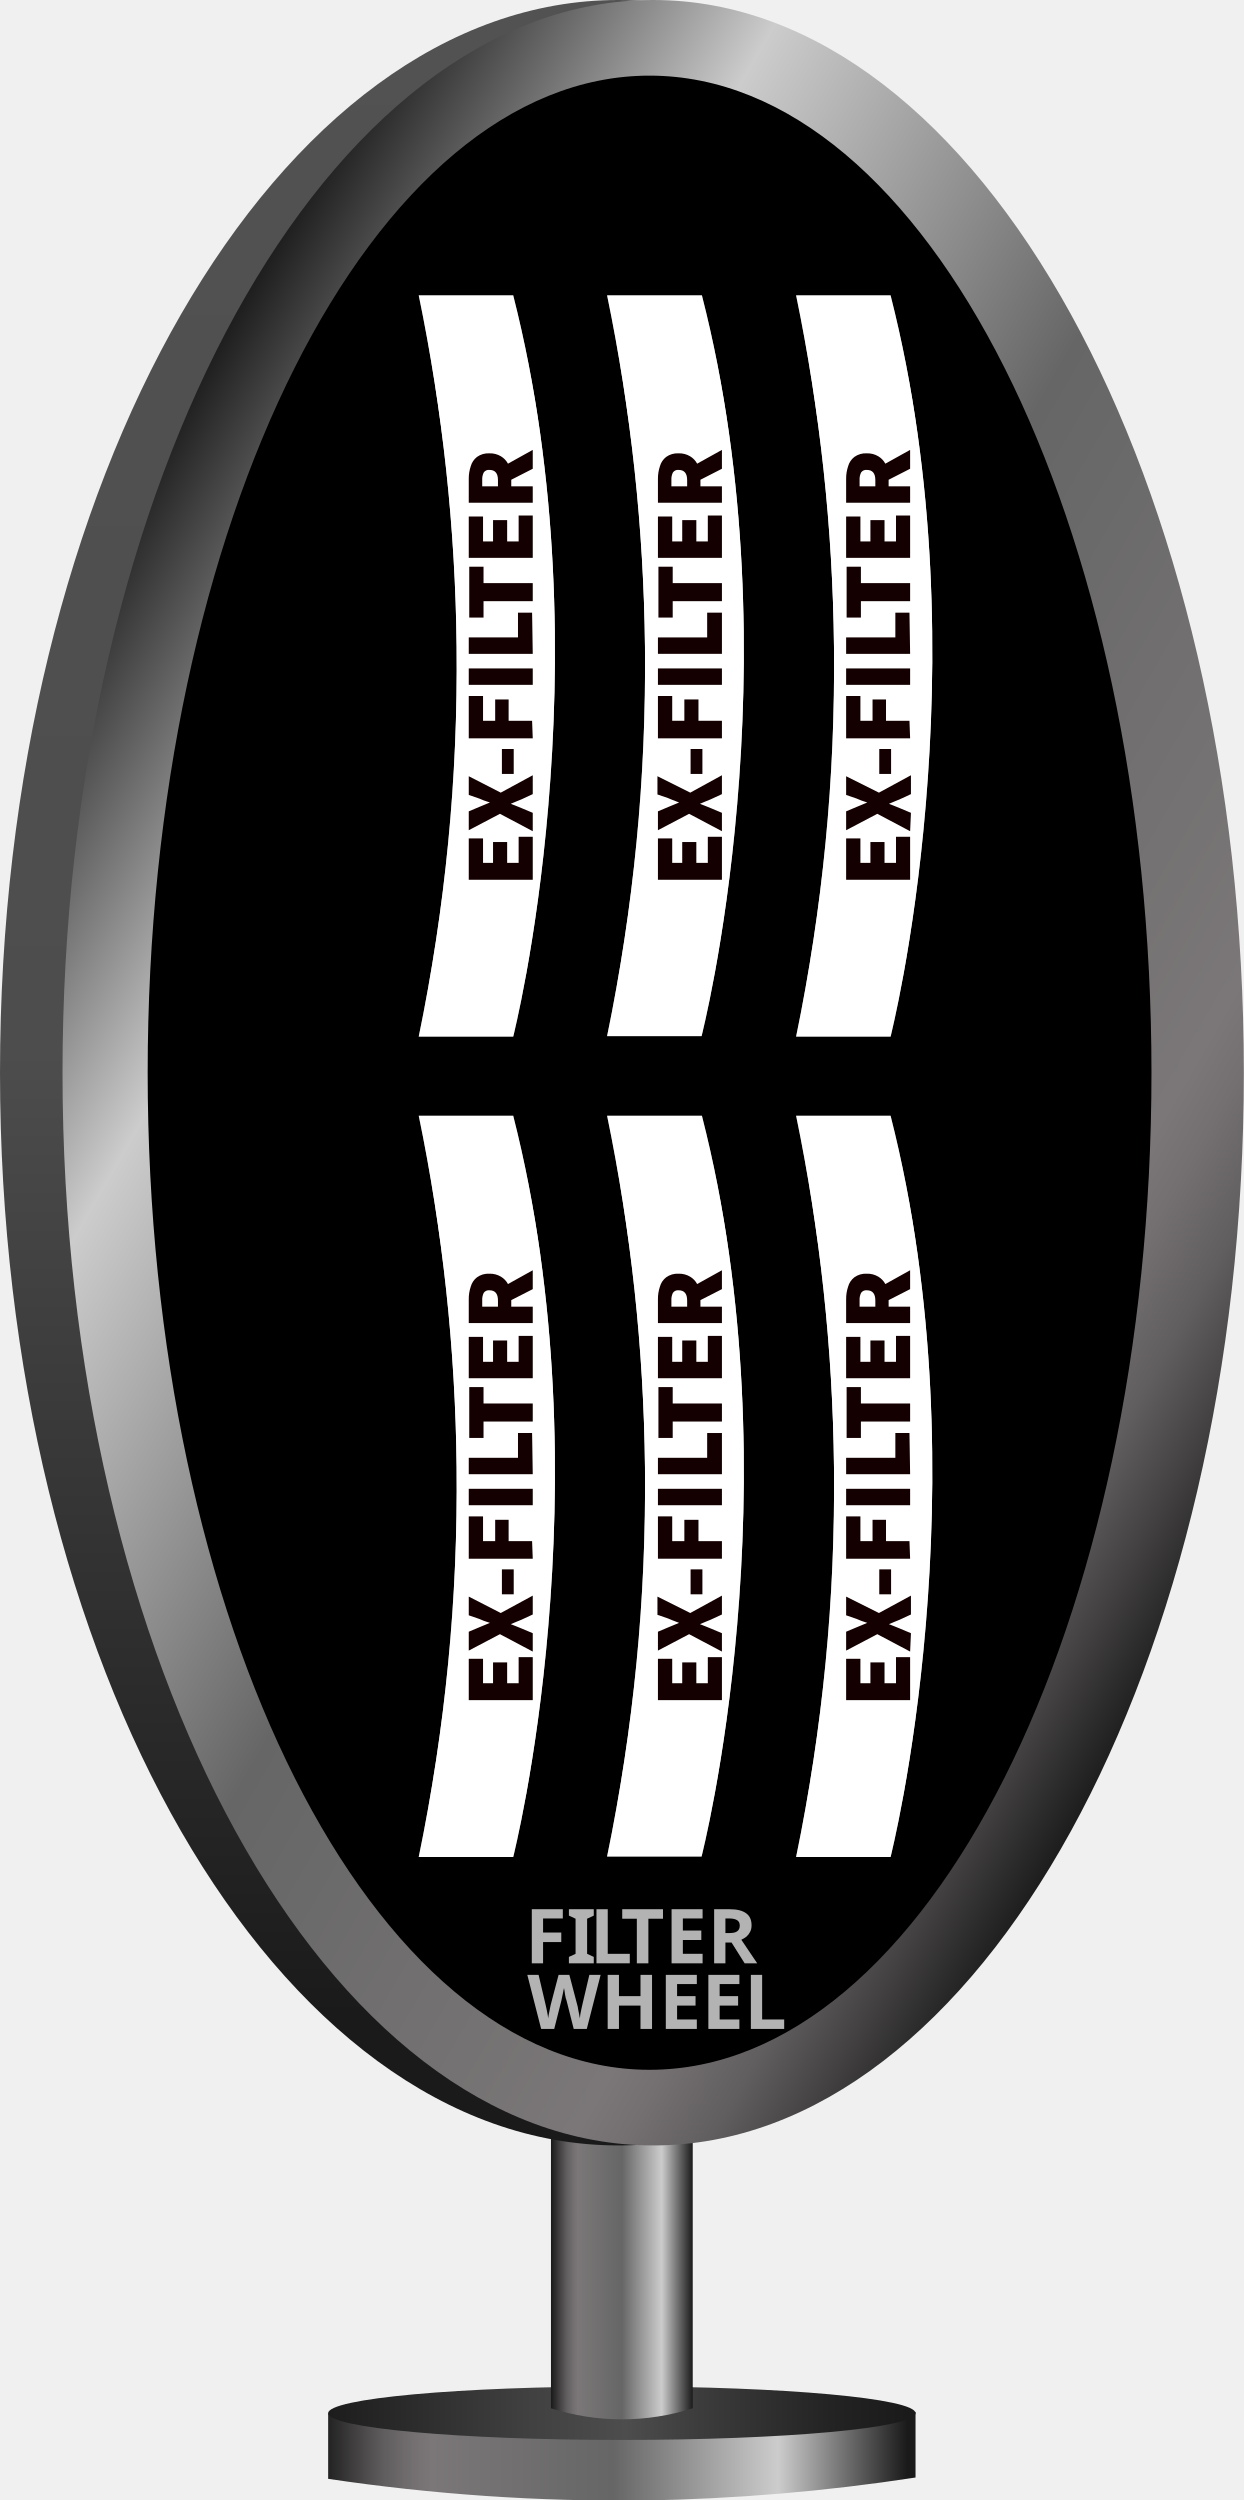
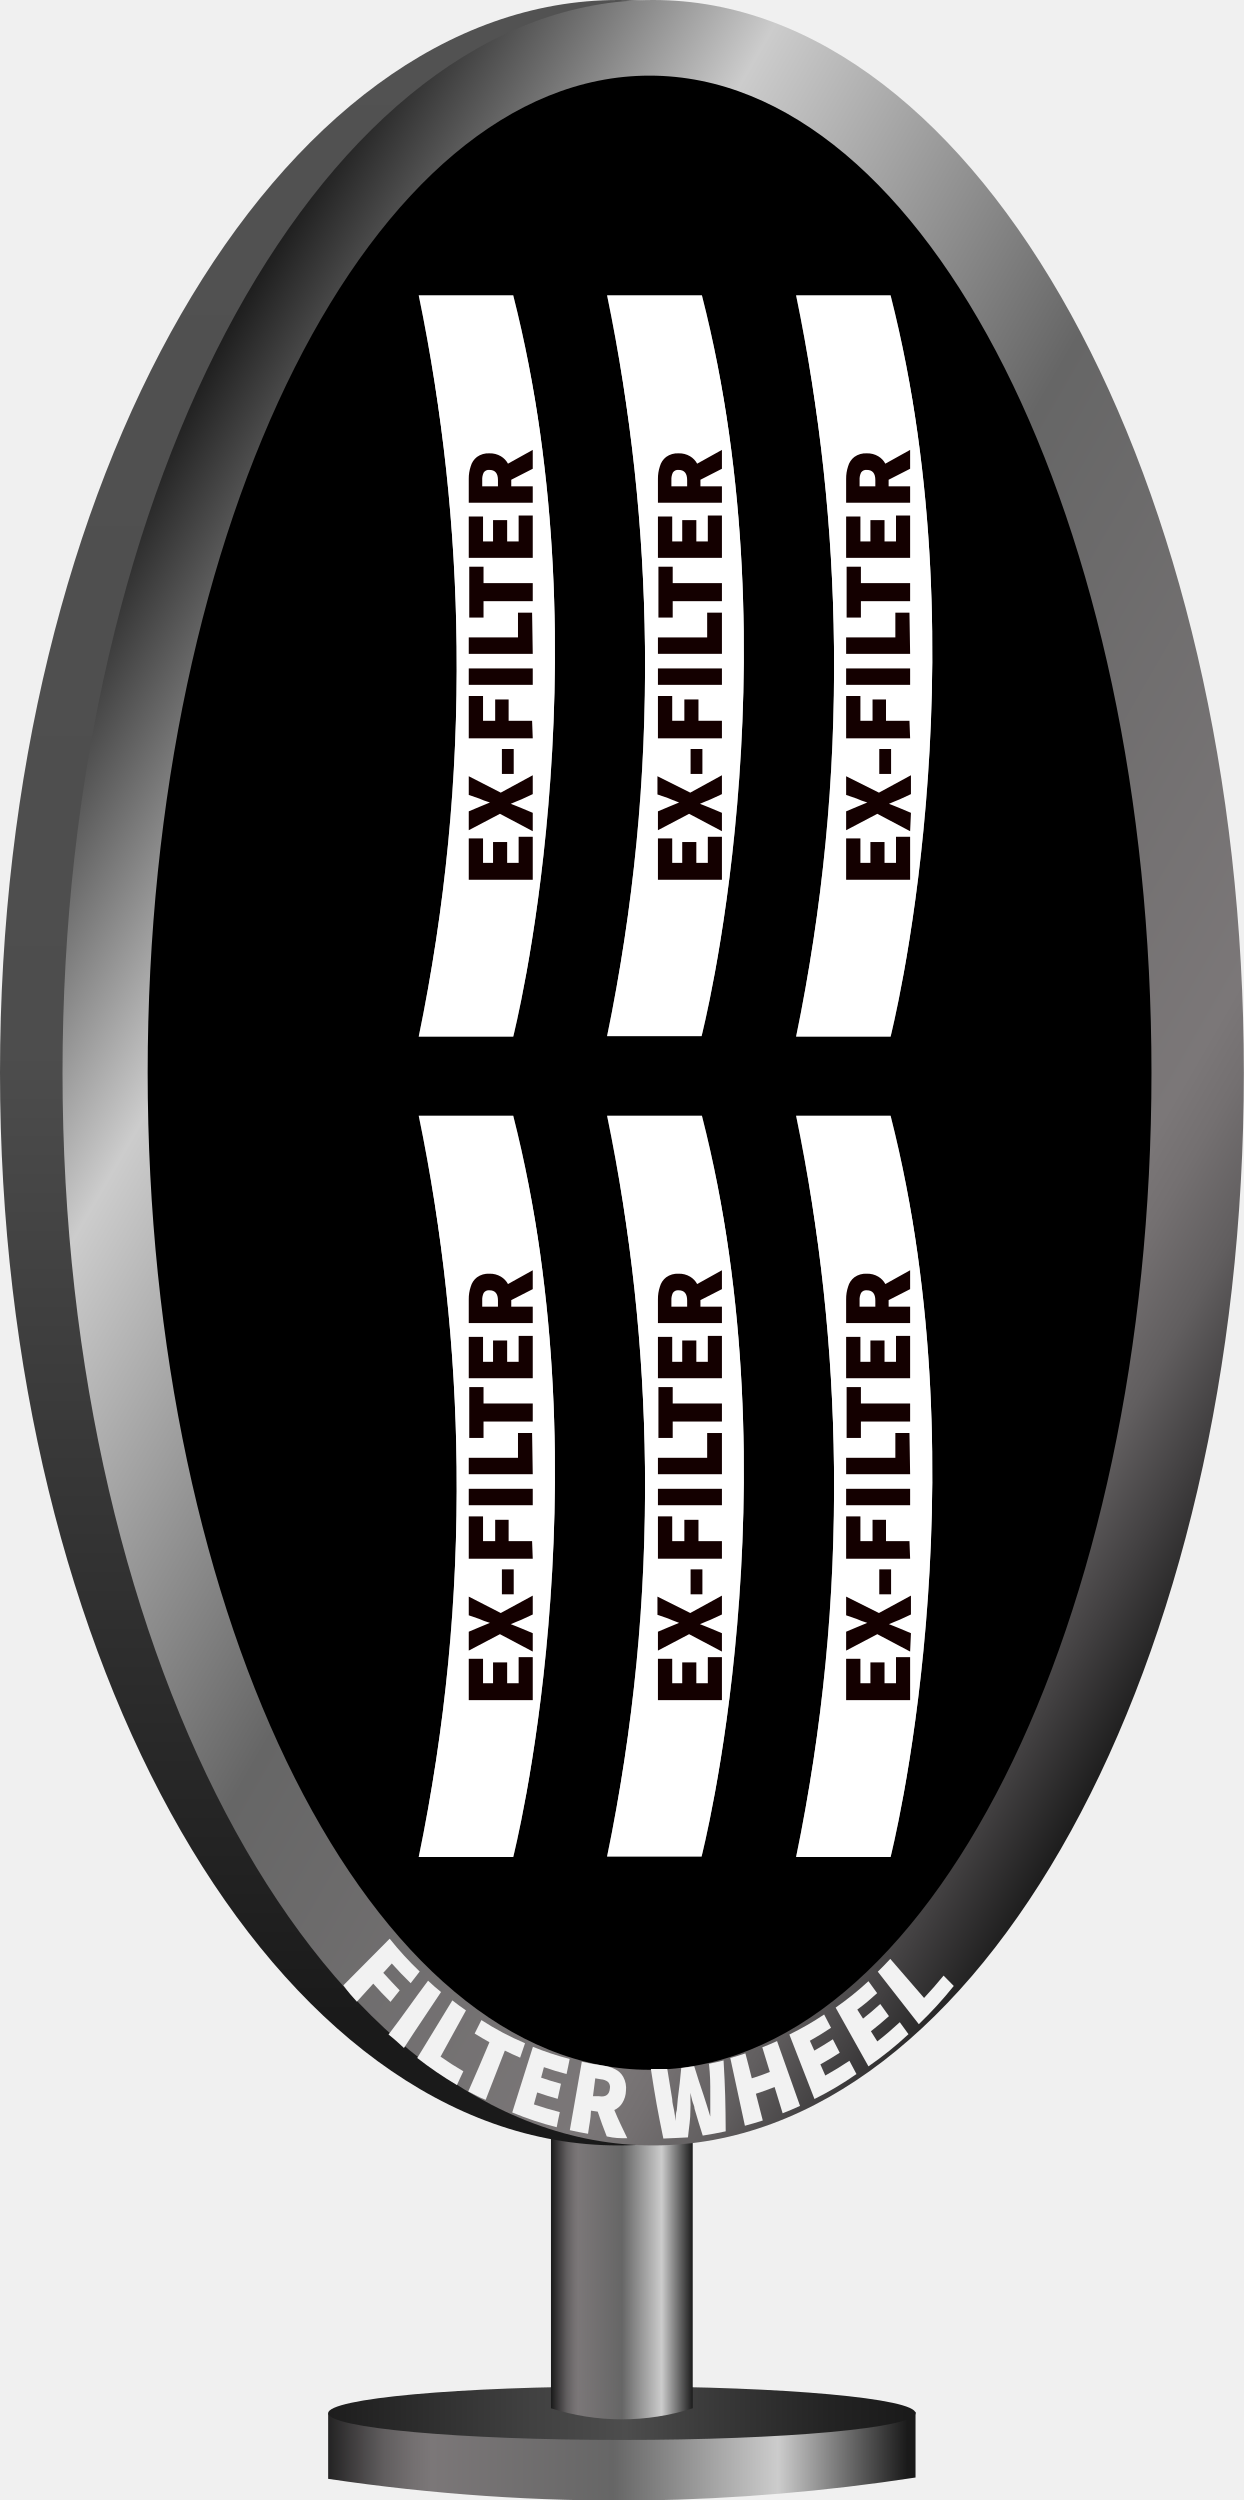
<svg xmlns="http://www.w3.org/2000/svg" xmlns:xlink="http://www.w3.org/1999/xlink" id="Layer_1" data-name="Layer 1" viewBox="0 0 75.8 152.37">
  <defs>
-     <style>.cls-1{fill:url(#linear-gradient);}.cls-2{fill:url(#linear-gradient-2);}.cls-3{fill:url(#linear-gradient-3);}.cls-4{fill:url(#linear-gradient-4);}.cls-5{fill:url(#linear-gradient-5);}.cls-6{fill:url(#linear-gradient-6);}.cls-7{fill:#fff;}.cls-8{fill:#140000;}.cls-9{fill:url(#linear-gradient-7);}.cls-10{fill:url(#linear-gradient-8);}.cls-11{fill:url(#linear-gradient-9);}.cls-12{fill:url(#linear-gradient-10);}.cls-13{fill:url(#linear-gradient-11);}.cls-14{font-size:4.63px;fill:#b3b3b3;font-family:Mada-Black, Mada;font-weight:800;}.cls-15{letter-spacing:-0.12em;}</style>
+     <style>.cls-1{fill:url(#linear-gradient);}.cls-2{fill:url(#linear-gradient-2);}.cls-3{fill:url(#linear-gradient-3);}.cls-4{fill:url(#linear-gradient-4);}.cls-5{fill:url(#linear-gradient-5);}.cls-6{fill:url(#linear-gradient-6);}.cls-7{fill:#fff;}.cls-8{fill:#140000;}.cls-9{fill:url(#linear-gradient-7);}.cls-10{fill:url(#linear-gradient-8);}.cls-11{fill:url(#linear-gradient-9);}.cls-12{fill:url(#linear-gradient-10);}.cls-13{fill:url(#linear-gradient-11);}.cls-14{fill:#f2f2f2;}</style>
    <linearGradient id="linear-gradient" x1="19.5" y1="149.73" x2="55.3" y2="149.73" gradientUnits="userSpaceOnUse">
      <stop offset="0" stop-color="#1a1a1a" />
      <stop offset="0.06" stop-color="#424041" />
      <stop offset="0.11" stop-color="#615e5f" />
      <stop offset="0.16" stop-color="#747071" />
      <stop offset="0.19" stop-color="#7b7778" />
      <stop offset="0.5" stop-color="#666" />
      <stop offset="0.78" stop-color="#ccc" />
      <stop offset="1" stop-color="#1a1a1a" />
    </linearGradient>
    <linearGradient id="linear-gradient-2" x1="19.5" y1="147.08" x2="55.3" y2="147.08" gradientUnits="userSpaceOnUse">
      <stop offset="0" stop-color="#1a1a1a" />
      <stop offset="0.02" stop-color="#1d1d1d" />
      <stop offset="0.35" stop-color="#404040" />
      <stop offset="0.52" stop-color="#4d4d4d" />
      <stop offset="0.64" stop-color="#3d3d3d" />
      <stop offset="0.87" stop-color="#232323" />
      <stop offset="1" stop-color="#1a1a1a" />
    </linearGradient>
    <linearGradient id="linear-gradient-3" x1="2502.07" y1="2652.88" x2="2510.71" y2="2652.88" gradientTransform="translate(-2468.49 -2515.22)" xlink:href="#linear-gradient" />
    <linearGradient id="linear-gradient-4" x1="37.68" y1="130.76" x2="37.68" gradientUnits="userSpaceOnUse">
      <stop offset="0.06" stop-color="#1a1a1a" />
      <stop offset="0.51" stop-color="#4d4d4d" />
      <stop offset="1" stop-color="#525252" />
    </linearGradient>
    <linearGradient id="linear-gradient-5" x1="79.29" y1="88.18" x2="0.32" y2="42.58" xlink:href="#linear-gradient" />
    <linearGradient id="linear-gradient-6" x1="-4904.81" y1="849.85" x2="-4904.81" y2="804.67" gradientTransform="matrix(-1, 0, 0, 1, -4875.13, -786.7)" gradientUnits="userSpaceOnUse">
      <stop offset="0.02" stop-color="#666" />
      <stop offset="0.02" stop-color="#6e6e6e" />
      <stop offset="0.05" stop-color="#999899" />
      <stop offset="0.07" stop-color="#b8b7b8" />
      <stop offset="0.09" stop-color="#cbcacb" />
      <stop offset="0.11" stop-color="#d2d1d2" />
      <stop offset="0.18" stop-color="#c5c4c5" />
      <stop offset="0.29" stop-color="#979696" />
      <stop offset="0.33" stop-color="#919090" />
      <stop offset="0.5" stop-color="#f2f2f2" />
      <stop offset="0.78" stop-color="#c9c8c8" />
      <stop offset="0.85" stop-color="#fff" />
      <stop offset="1" stop-color="#4d4d4d" />
    </linearGradient>
    <linearGradient id="linear-gradient-7" x1="-4916.31" y1="849.85" x2="-4916.31" y2="804.67" xlink:href="#linear-gradient-6" />
    <linearGradient id="linear-gradient-8" x1="-4927.81" y1="849.85" x2="-4927.81" y2="804.67" xlink:href="#linear-gradient-6" />
    <linearGradient id="linear-gradient-9" x1="-4904.81" y1="899.85" x2="-4904.81" y2="854.67" xlink:href="#linear-gradient-6" />
    <linearGradient id="linear-gradient-10" x1="-4916.31" y1="899.85" x2="-4916.31" y2="854.67" xlink:href="#linear-gradient-6" />
    <linearGradient id="linear-gradient-11" x1="-4927.81" y1="899.85" x2="-4927.81" y2="854.67" xlink:href="#linear-gradient-6" />
  </defs>
  <path class="cls-1" d="M20,147.08v4a121.27,121.27,0,0,0,19.23,1.32A122.1,122.1,0,0,0,55.8,151v-4a116,116,0,0,1-16.91,1.32h-.33A127.24,127.24,0,0,1,20,147.08Z" />
  <ellipse class="cls-2" cx="37.9" cy="147.08" rx="17.9" ry="1.63" />
  <path class="cls-3" d="M42.22,127.86v18.92a14.18,14.18,0,0,1-8.64,0V127.86Z" />
  <ellipse class="cls-4" cx="37.68" cy="65.38" rx="37.68" ry="65.38" />
  <ellipse class="cls-5" cx="39.81" cy="65.38" rx="36" ry="65.38" />
  <ellipse cx="39.59" cy="65.38" rx="30.59" ry="60.77" />
  <path class="cls-6" d="M31.28,18H25.52a111,111,0,0,1,2.31,21.4,111.09,111.09,0,0,1-2.31,23.78h5.76S37,40.56,31.28,18Z" />
  <path class="cls-7" d="M31.28,18H25.52a111,111,0,0,1,2.31,21.4,111.09,111.09,0,0,1-2.31,23.78h5.76S37,40.56,31.28,18Z" />
  <path class="cls-8" d="M32.47,53.62h-3.9V51.1h.87v1.49h.61V51.32h.86v1.27h.7V51h.86Z" />
  <path class="cls-8" d="M32.47,50.66l-2-1.06-1.9,1V49.45l.64-.27.29-.12.36-.15v0l-.36-.12-.29-.12-.64-.22V47.31l1.95,1,1.95-1.06V48.4l-.69.32-.32.13-.33.14v0l.33.13.32.13.69.29Z" />
  <path class="cls-8" d="M31.31,47.17h-.72V45.65h.72Z" />
  <path class="cls-8" d="M32.47,45h-3.9V42.42h.87v1.51h.74v-1.3H31v1.3h1.43Z" />
  <path class="cls-8" d="M32.47,41.74h-3.9v-1h3.9Z" />
  <path class="cls-8" d="M32.47,39.85h-3.9v-1h3V37.34h.86Z" />
  <path class="cls-8" d="M32.47,36.64h-3v1h-.87v-3.1h.87v1h3Z" />
  <path class="cls-8" d="M32.47,34h-3.9V31.48h.87V33h.61V31.7h.86V33h.7V31.42h.86Z" />
  <path class="cls-8" d="M32.47,29.64v1h-3.9V29.19a2.35,2.35,0,0,1,.12-.77,1.09,1.09,0,0,1,.38-.57,1.18,1.18,0,0,1,.76-.22,1.28,1.28,0,0,1,.7.18,1.16,1.16,0,0,1,.43.45l1.51-.84v1.15l-1.31.67v.4Zm-2.12,0v-.38c0-.41-.17-.62-.52-.62a.37.37,0,0,0-.35.16.94.94,0,0,0-.09.46v.38Z" />
  <path class="cls-9" d="M42.78,18H37a111,111,0,0,1,2.31,21.4A111.09,111.09,0,0,1,37,63.15h5.76S48.54,40.56,42.78,18Z" />
  <path class="cls-7" d="M42.78,18H37a111,111,0,0,1,2.31,21.4A111.09,111.09,0,0,1,37,63.15h5.76S48.54,40.56,42.78,18Z" />
  <path class="cls-8" d="M44,53.62h-3.9V51.1h.87v1.49h.61V51.32h.86v1.27h.7V51H44Z" />
  <path class="cls-8" d="M44,50.66,42,49.6l-1.9,1V49.45l.64-.27.29-.12.36-.15v0L41,48.76l-.29-.12-.64-.22V47.31l2,1L44,47.25V48.4l-.69.32-.32.13-.33.14v0l.33.13.32.13.69.29Z" />
  <path class="cls-8" d="M42.81,47.17h-.72V45.65h.72Z" />
  <path class="cls-8" d="M44,45h-3.9V42.42h.87v1.51h.74v-1.3h.86v1.3H44Z" />
  <path class="cls-8" d="M44,41.74h-3.9v-1H44Z" />
  <path class="cls-8" d="M44,39.85h-3.9v-1h3V37.34H44Z" />
  <path class="cls-8" d="M44,36.64h-3v1h-.87v-3.1h.87v1h3Z" />
  <path class="cls-8" d="M44,34h-3.9V31.48h.87V33h.61V31.7h.86V33h.7V31.42H44Z" />
  <path class="cls-8" d="M44,29.64v1h-3.9V29.19a2.35,2.35,0,0,1,.12-.77,1.09,1.09,0,0,1,.38-.57,1.18,1.18,0,0,1,.76-.22,1.28,1.28,0,0,1,.7.18,1.16,1.16,0,0,1,.43.45L44,27.42v1.15l-1.31.67v.4Zm-2.12,0v-.38c0-.41-.17-.62-.52-.62a.37.37,0,0,0-.35.16.94.94,0,0,0-.09.46v.38Z" />
  <path class="cls-10" d="M54.28,18H48.52a111,111,0,0,1,2.31,21.4,111.09,111.09,0,0,1-2.31,23.78h5.76S60,40.56,54.28,18Z" />
  <path class="cls-7" d="M54.28,18H48.52a111,111,0,0,1,2.31,21.4,111.09,111.09,0,0,1-2.31,23.78h5.76S60,40.56,54.28,18Z" />
  <path class="cls-8" d="M55.47,53.62h-3.9V51.1h.87v1.49h.61V51.32h.86v1.27h.7V51h.86Z" />
  <path class="cls-8" d="M55.47,50.66l-2-1.06-1.9,1V49.45l.64-.27.29-.12.36-.15v0l-.36-.12-.29-.12-.64-.22V47.31l2,1,1.95-1.06V48.4l-.69.32-.32.13-.33.14v0l.33.13.32.13.69.29Z" />
  <path class="cls-8" d="M54.31,47.17h-.72V45.65h.72Z" />
  <path class="cls-8" d="M55.47,45h-3.9V42.42h.87v1.51h.74v-1.3H54v1.3h1.43Z" />
  <path class="cls-8" d="M55.47,41.74h-3.9v-1h3.9Z" />
  <path class="cls-8" d="M55.47,39.85h-3.9v-1h3V37.34h.86Z" />
  <path class="cls-8" d="M55.47,36.64h-3v1h-.87v-3.1h.87v1h3Z" />
  <path class="cls-8" d="M55.47,34h-3.9V31.48h.87V33h.61V31.7h.86V33h.7V31.42h.86Z" />
  <path class="cls-8" d="M55.47,29.64v1h-3.9V29.19a2.35,2.35,0,0,1,.12-.77,1.09,1.09,0,0,1,.38-.57,1.18,1.18,0,0,1,.76-.22,1.28,1.28,0,0,1,.7.18,1.16,1.16,0,0,1,.43.45l1.51-.84v1.15l-1.31.67v.4Zm-2.12,0v-.38c0-.41-.17-.62-.52-.62a.37.37,0,0,0-.35.16.94.94,0,0,0-.09.46v.38Z" />
  <path class="cls-11" d="M31.28,68H25.52a111,111,0,0,1,2.31,21.4,111.09,111.09,0,0,1-2.31,23.78h5.76S37,90.56,31.28,68Z" />
  <path class="cls-7" d="M31.28,68H25.52a111,111,0,0,1,2.31,21.4,111.09,111.09,0,0,1-2.31,23.78h5.76S37,90.56,31.28,68Z" />
  <path class="cls-8" d="M32.47,103.62h-3.9V101.1h.87v1.49h.61v-1.27h.86v1.27h.7V101h.86Z" />
  <path class="cls-8" d="M32.47,100.66l-2-1.06-1.9,1V99.45l.64-.27.29-.12.36-.15v0l-.36-.12-.29-.12-.64-.22V97.31l1.95,1,1.95-1.06V98.4l-.69.32-.32.13-.33.14v0l.33.13.32.13.69.29Z" />
  <path class="cls-8" d="M31.31,97.17h-.72V95.65h.72Z" />
  <path class="cls-8" d="M32.47,95h-3.9V92.42h.87v1.51h.74v-1.3H31v1.3h1.43Z" />
  <path class="cls-8" d="M32.47,91.74h-3.9v-1h3.9Z" />
  <path class="cls-8" d="M32.47,89.85h-3.9v-1h3V87.34h.86Z" />
  <path class="cls-8" d="M32.47,86.64h-3v1h-.87v-3.1h.87v1h3Z" />
  <path class="cls-8" d="M32.47,84h-3.9V81.48h.87V83h.61V81.7h.86V83h.7V81.42h.86Z" />
  <path class="cls-8" d="M32.47,79.64v1h-3.9V79.19a2.35,2.35,0,0,1,.12-.77,1.09,1.09,0,0,1,.38-.57,1.18,1.18,0,0,1,.76-.22,1.28,1.28,0,0,1,.7.18,1.16,1.16,0,0,1,.43.45l1.51-.84v1.15l-1.31.67v.4Zm-2.12,0v-.38c0-.41-.17-.62-.52-.62a.37.37,0,0,0-.35.16.94.94,0,0,0-.09.46v.38Z" />
  <path class="cls-12" d="M42.78,68H37a111,111,0,0,1,2.31,21.4A111.09,111.09,0,0,1,37,113.15h5.76S48.54,90.56,42.78,68Z" />
  <path class="cls-7" d="M42.78,68H37a111,111,0,0,1,2.31,21.4A111.09,111.09,0,0,1,37,113.15h5.76S48.54,90.56,42.78,68Z" />
  <path class="cls-8" d="M44,103.62h-3.9V101.1h.87v1.49h.61v-1.27h.86v1.27h.7V101H44Z" />
  <path class="cls-8" d="M44,100.66,42,99.6l-1.9,1V99.45l.64-.27.29-.12.36-.15v0L41,98.76l-.29-.12-.64-.22V97.31l2,1L44,97.25V98.4l-.69.32-.32.13-.33.14v0l.33.13.32.13.69.29Z" />
  <path class="cls-8" d="M42.81,97.17h-.72V95.65h.72Z" />
  <path class="cls-8" d="M44,95h-3.9V92.42h.87v1.51h.74v-1.3h.86v1.3H44Z" />
  <path class="cls-8" d="M44,91.74h-3.9v-1H44Z" />
  <path class="cls-8" d="M44,89.85h-3.9v-1h3V87.34H44Z" />
  <path class="cls-8" d="M44,86.64h-3v1h-.87v-3.1h.87v1h3Z" />
  <path class="cls-8" d="M44,84h-3.9V81.48h.87V83h.61V81.7h.86V83h.7V81.42H44Z" />
  <path class="cls-8" d="M44,79.64v1h-3.9V79.19a2.35,2.35,0,0,1,.12-.77,1.09,1.09,0,0,1,.38-.57,1.18,1.18,0,0,1,.76-.22,1.28,1.28,0,0,1,.7.18,1.16,1.16,0,0,1,.43.45L44,77.42v1.15l-1.31.67v.4Zm-2.12,0v-.38c0-.41-.17-.62-.52-.62a.37.37,0,0,0-.35.16.94.94,0,0,0-.09.46v.38Z" />
  <path class="cls-13" d="M54.28,68H48.52a111,111,0,0,1,2.31,21.4,111.09,111.09,0,0,1-2.31,23.78h5.76S60,90.56,54.28,68Z" />
  <path class="cls-7" d="M54.28,68H48.52a111,111,0,0,1,2.31,21.4,111.09,111.09,0,0,1-2.31,23.78h5.76S60,90.56,54.28,68Z" />
  <path class="cls-8" d="M55.47,103.62h-3.9V101.1h.87v1.49h.61v-1.27h.86v1.27h.7V101h.86Z" />
  <path class="cls-8" d="M55.47,100.66l-2-1.06-1.9,1V99.45l.64-.27.29-.12.36-.15v0l-.36-.12-.29-.12-.64-.22V97.31l2,1,1.95-1.06V98.4l-.69.32-.32.13-.33.14v0l.33.13.32.13.69.29Z" />
  <path class="cls-8" d="M54.31,97.17h-.72V95.65h.72Z" />
  <path class="cls-8" d="M55.47,95h-3.9V92.42h.87v1.51h.74v-1.3H54v1.3h1.43Z" />
  <path class="cls-8" d="M55.47,91.74h-3.9v-1h3.9Z" />
  <path class="cls-8" d="M55.47,89.85h-3.9v-1h3V87.34h.86Z" />
  <path class="cls-8" d="M55.47,86.64h-3v1h-.87v-3.1h.87v1h3Z" />
  <path class="cls-8" d="M55.47,84h-3.9V81.48h.87V83h.61V81.7h.86V83h.7V81.42h.86Z" />
  <path class="cls-8" d="M55.47,79.64v1h-3.9V79.19a2.35,2.35,0,0,1,.12-.77,1.09,1.09,0,0,1,.38-.57,1.18,1.18,0,0,1,.76-.22,1.28,1.28,0,0,1,.7.18,1.16,1.16,0,0,1,.43.45l1.51-.84v1.15l-1.31.67v.4Zm-2.12,0v-.38c0-.41-.17-.62-.52-.62a.37.37,0,0,0-.35.16.94.94,0,0,0-.09.46v.38Z" />
-   <text class="cls-14" transform="translate(31.99 119.66)">FI<tspan class="cls-15" x="3.94" y="0">L</tspan>
-     <tspan x="5.84" y="0">TER </tspan>
-     <tspan x="0.15" y="4">WHEEL</tspan>
-   </text>
+   <path class="cls-14" d="M20.93,121l2.82-2.84a19.57,19.57,0,0,0,1.83,2l-.55.71c-.47-.46-.7-.7-1.15-1.2l-.52.57c.4.44.61.66,1,1.07l-.56.7c-.43-.43-.64-.65-1.05-1.11l-1,1.1C21.43,121.65,21.26,121.45,20.93,121Z" />
+   <path class="cls-14" d="M23.68,124c1-1.31,1.45-2,2.41-3.28.31.29.47.43.79.69-.9,1.37-1.35,2-2.26,3.41C24.24,124.47,24.06,124.3,23.68,124Z" />
+   <path class="cls-14" d="M25.43,125.43c.85-1.4,1.28-2.11,2.14-3.51.33.25.49.38.83.61l-1.55,2.82c.55.38.83.56,1.39.89-.16.34-.24.5-.39.84A22.48,22.48,0,0,1,25.43,125.43Z" />
+   <path class="cls-14" d="M28.54,127.47c.52-1.19.78-1.78,1.29-3-.36-.2-.54-.31-.9-.53l.41-.82A17,17,0,0,0,32,124.53l-.3.88c-.37-.16-.56-.25-.93-.43-.47,1.21-.71,1.82-1.17,3C29.16,127.81,29,127.7,28.54,127.47Z" />
+   <path class="cls-14" d="M31.22,128.75c.51-1.61.76-2.41,1.26-4a17.26,17.26,0,0,0,2.24.74c-.07.37-.11.55-.19.92-.55-.15-.83-.23-1.38-.42l-.17.64c.48.16.72.24,1.21.37l-.2.92c-.5-.14-.75-.22-1.25-.39l-.2.73c.63.21.94.3,1.58.47-.08.37-.12.55-.19.92A19.08,19.08,0,0,1,31.22,128.75Z" />
+   <path class="cls-14" d="M35.84,130.05c-.45-.08-.67-.12-1.11-.22.29-1.67.44-2.5.73-4.17.53.11.8.16,1.34.24a2.21,2.21,0,0,1,.7.22,1.11,1.11,0,0,1,.49.47,1.42,1.42,0,0,1,.16.84,1.47,1.47,0,0,1-.22.74,1.07,1.07,0,0,1-.49.43c.29.7.45,1,.79,1.72-.5,0-.75,0-1.25-.11-.23-.6-.35-.9-.55-1.51l-.41-.06C36,129.2,35.91,129.48,35.84,130.05Zm.3-2.29.37,0c.41.07.63-.1.66-.47a.45.45,0,0,0-.11-.4.78.78,0,0,0-.43-.16l-.35-.06C36.22,127.13,36.2,127.34,36.14,127.76Z" />
+   <path class="cls-14" d="M40.43,130.34c-.35-1.69-.5-2.54-.76-4.24.38,0,.58,0,1,0l.3,1.84c0,.22.07.44.11.66s.07.45.1.67h0c0-.22,0-.45.07-.67l.06-.68c.1-.75.14-1.13.21-1.88l.79-.11c.22.72.34,1.08.58,1.79.07.21.13.42.2.63s.13.44.2.65h0c0-.23,0-.46,0-.68l0-.66c0-.75,0-1.13-.08-1.88.36-.07.54-.11.89-.2.1,1.72.12,2.59.13,4.32-.56.12-.84.17-1.4.26-.21-.65-.31-1-.5-1.64,0-.16-.1-.32-.14-.49s-.08-.32-.11-.48h0c0,.16,0,.32,0,.49a4.36,4.36,0,0,1,0,.51c0,.69-.08,1-.15,1.72C41.26,130.3,41,130.32,40.43,130.34Z" />
+   <path class="cls-14" d="M45.4,129.56c-.36-1.65-.54-2.48-.89-4.13.37-.1.55-.16.92-.28.16.61.24.91.39,1.52.45-.14.67-.22,1.1-.39-.18-.6-.28-.9-.46-1.5.36-.14.54-.22.9-.38l1.4,3.95c-.42.19-.63.28-1.06.45-.2-.64-.3-1-.49-1.6-.46.18-.68.26-1.14.41l.42,1.63C46.05,129.38,45.84,129.44,45.4,129.56Z" />
+   <path class="cls-14" d="M49.64,127.93,48.11,124a18.1,18.1,0,0,0,2.12-1.22l.42.81c-.51.34-.77.49-1.29.79l.27.6c.45-.26.68-.4,1.13-.69l.42.82c-.47.3-.7.44-1.18.71l.3.68c.6-.34.89-.52,1.47-.9l.43.81A20,20,0,0,1,49.64,127.93Z" />
+   <path class="cls-14" d="M52.93,125.94l-2-3.58a18.69,18.69,0,0,0,2-1.61l.53.73c-.48.43-.72.64-1.21,1l.35.55c.43-.34.64-.52,1.05-.89l.53.74c-.43.38-.65.57-1.1.92l.39.62c.56-.44.83-.68,1.37-1.17l.53.73A21.37,21.37,0,0,1,52.93,125.94Z" />
+   <path class="cls-14" d="M56,123.37l-2.5-3.2c.31-.3.46-.46.76-.78l2.06,2.38c.48-.52.72-.79,1.19-1.36l.62.63A23.86,23.86,0,0,1,56,123.37Z" />
</svg>
